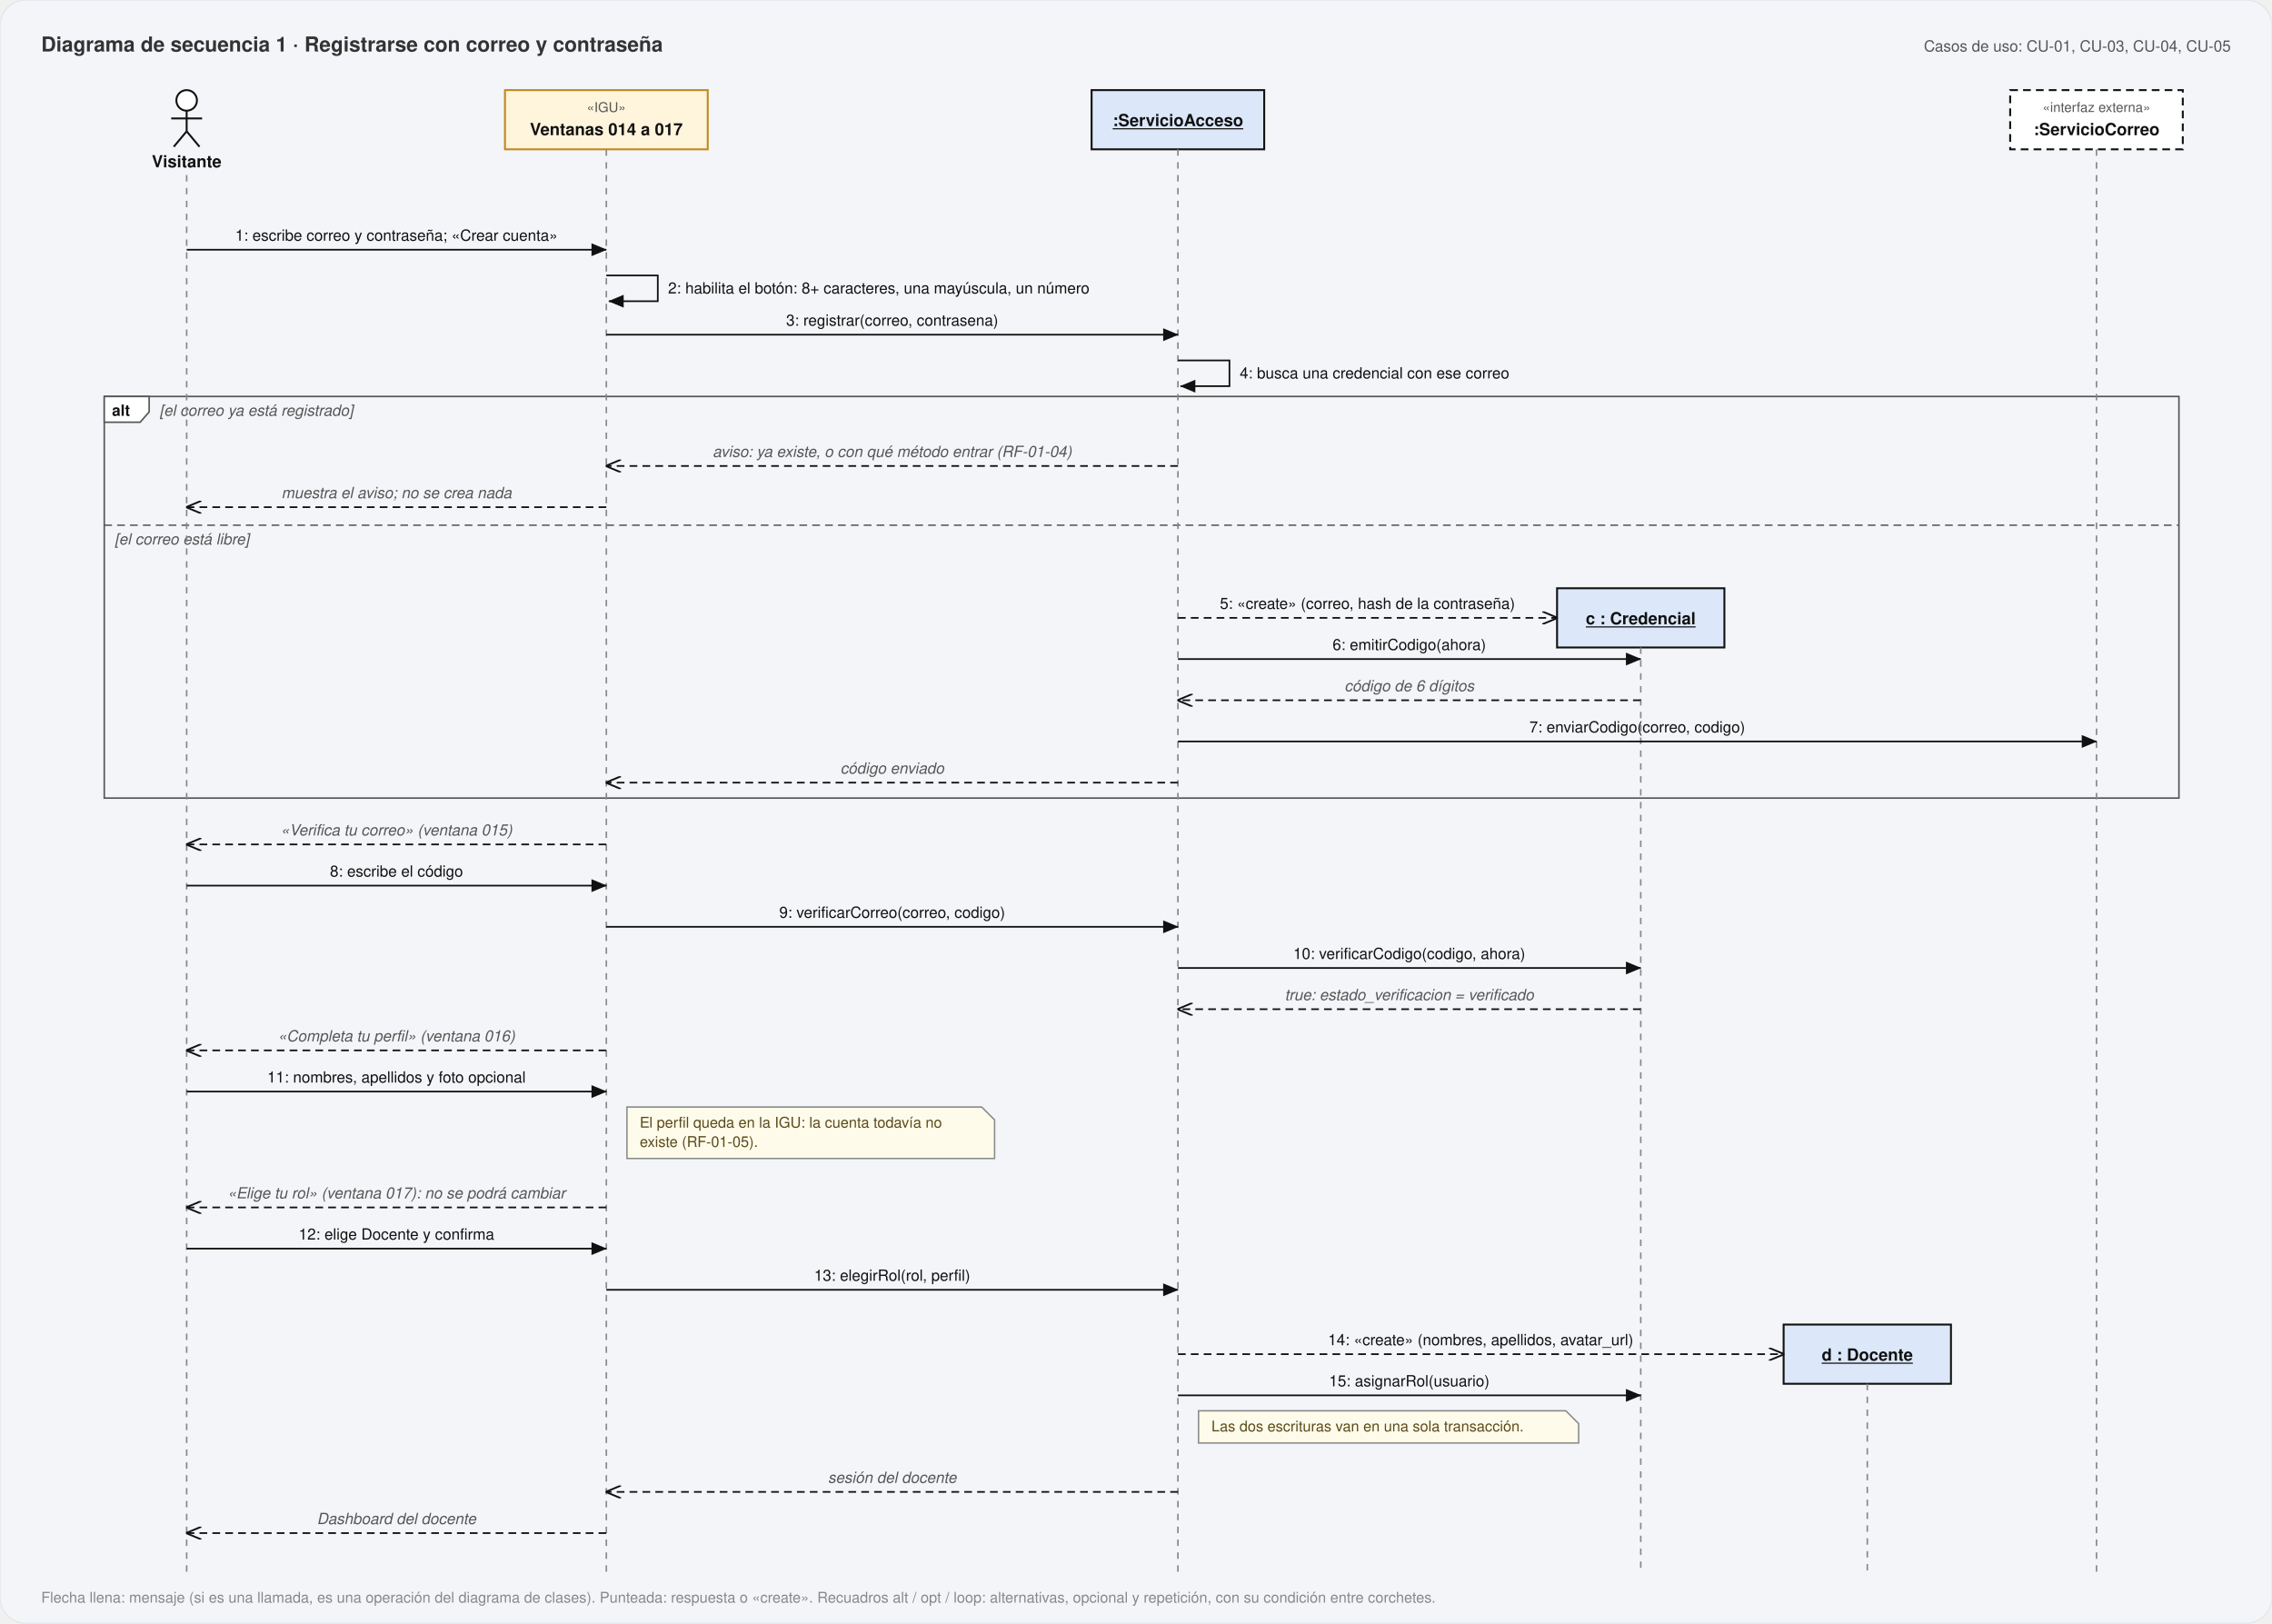
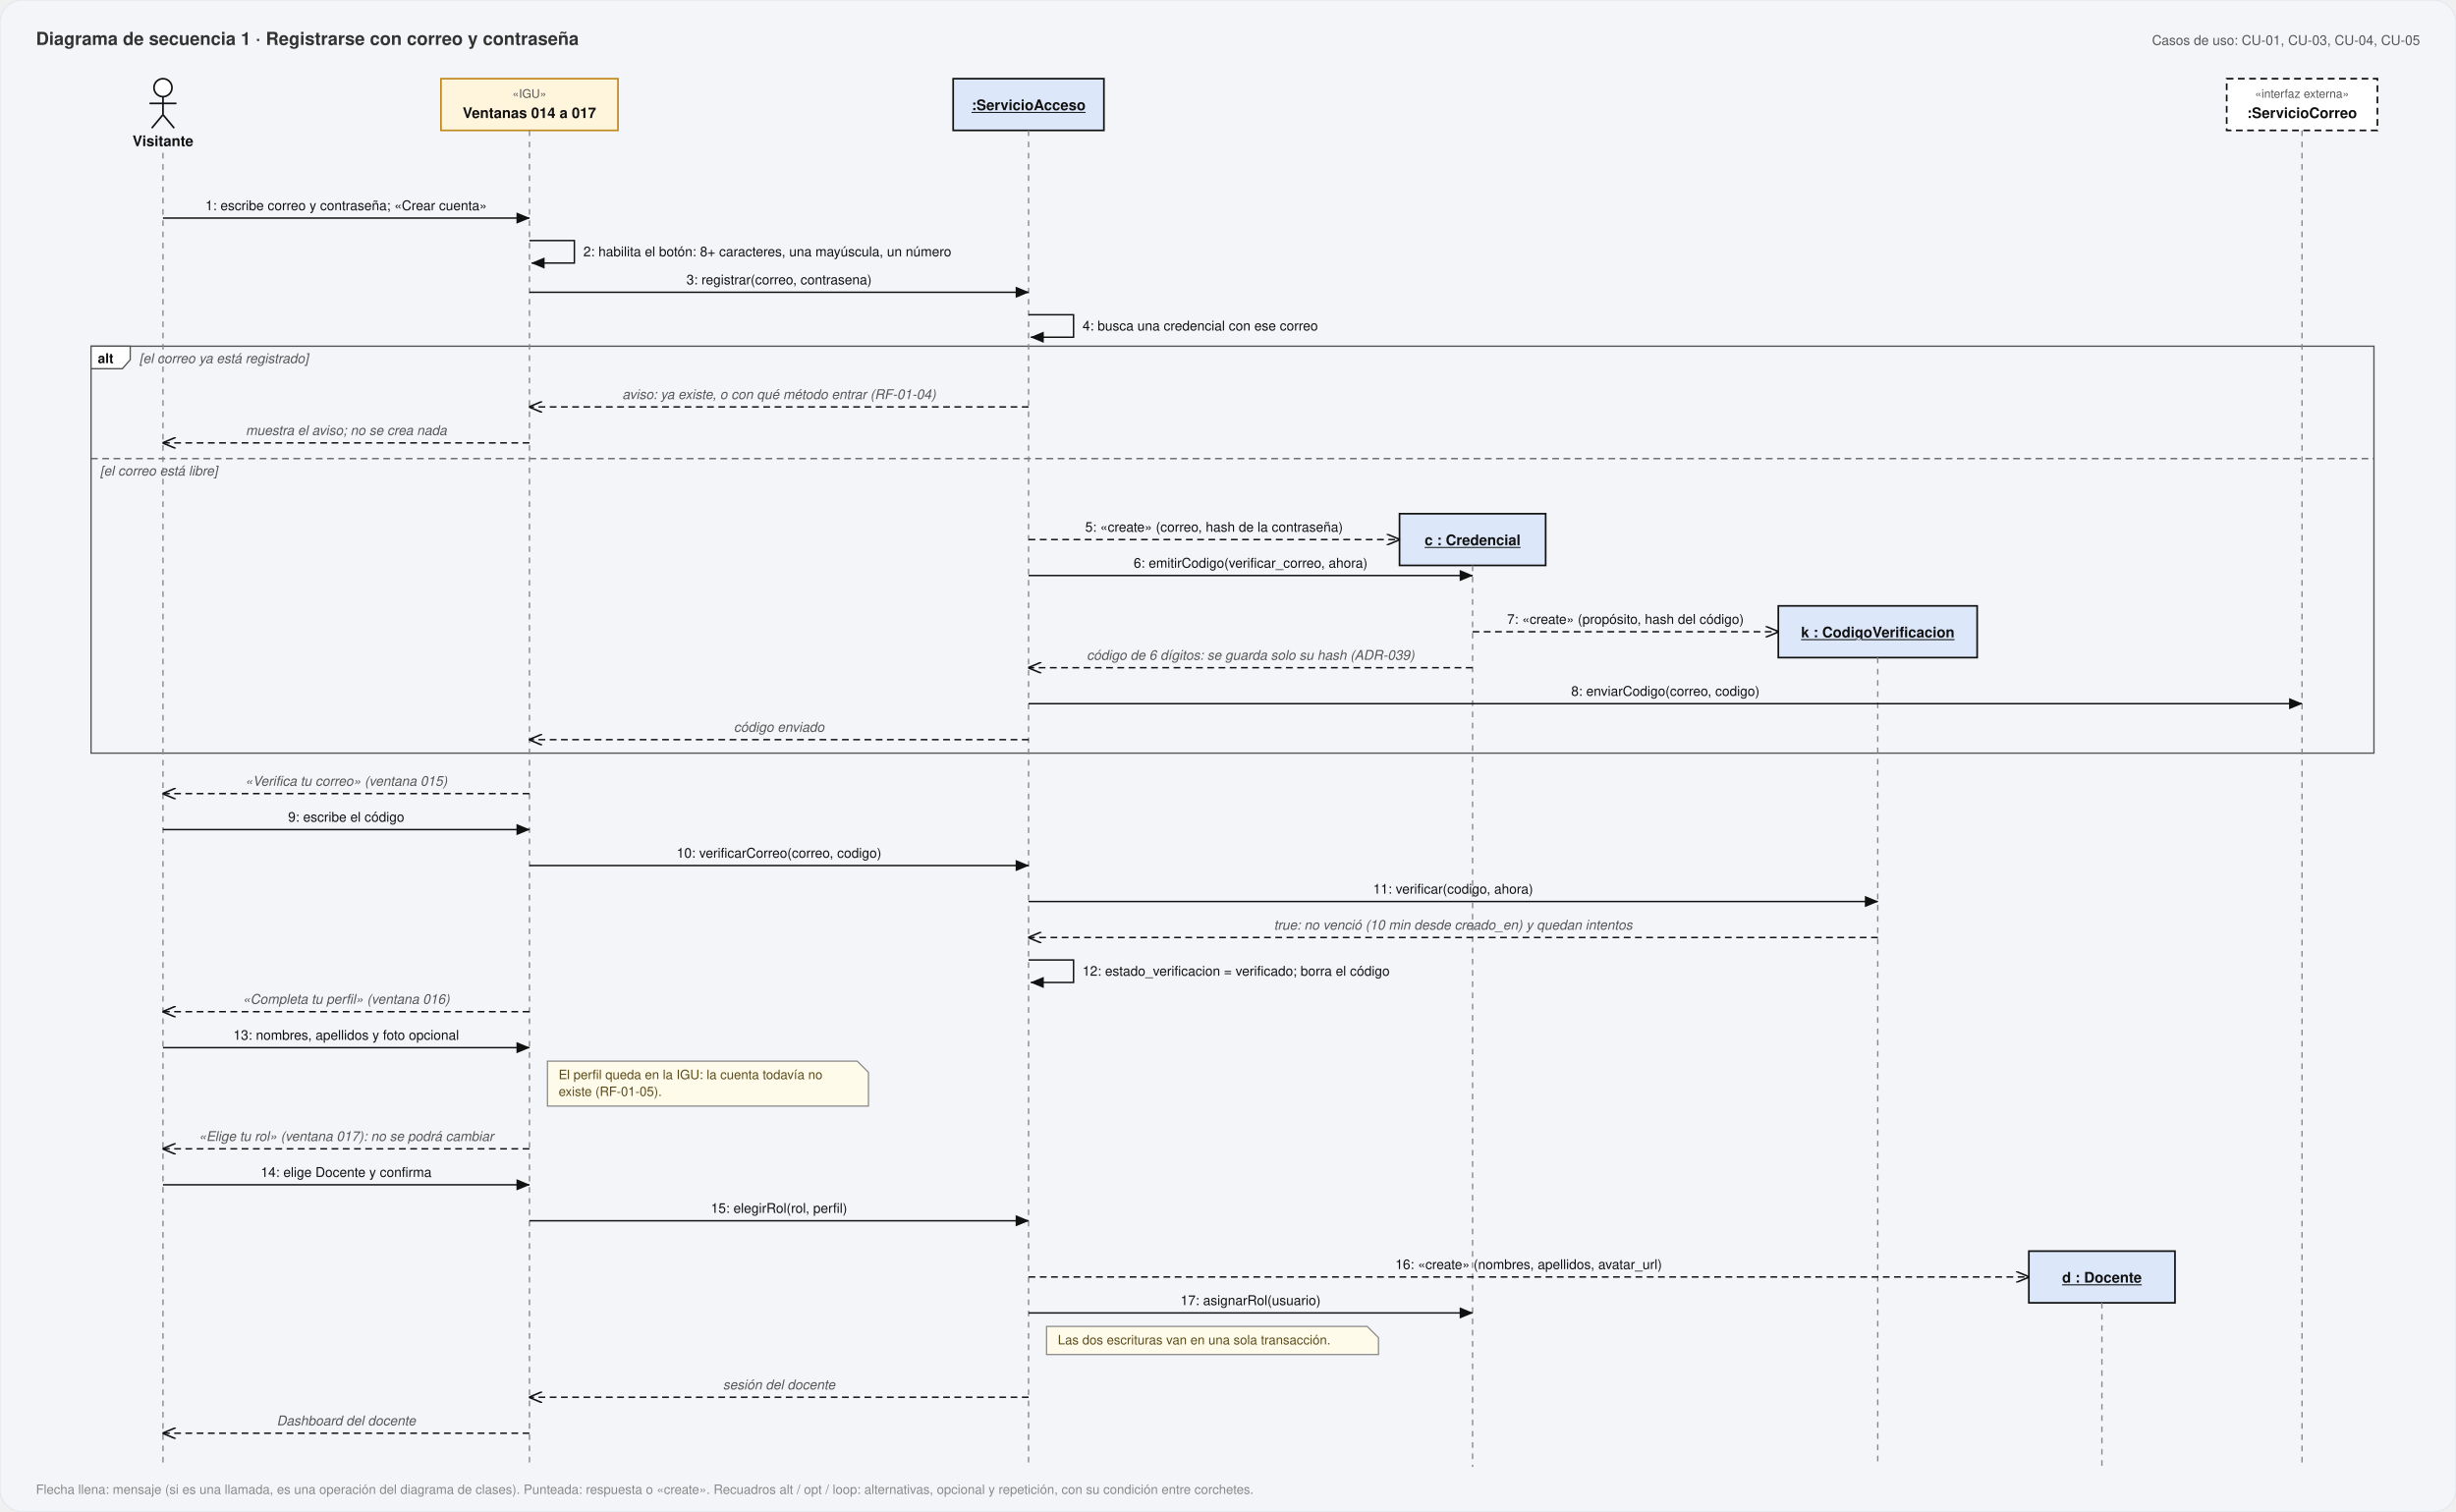
- <svg xmlns="http://www.w3.org/2000/svg" viewBox="0 0 1765 1261" width="1765" height="1261">
+ <svg xmlns="http://www.w3.org/2000/svg" viewBox="0 0 2185 1345" width="2185" height="1345">
  <defs>
    <marker id="lleno" viewBox="0 0 12 10" refX="11.5" refY="5" markerWidth="12" markerHeight="10" markerUnits="userSpaceOnUse" orient="auto">
      <path d="M0,0 L12,5 L0,10 z" fill="#111111" />
    </marker>
    <marker id="abierta" viewBox="0 0 12 10" refX="11.5" refY="5" markerWidth="12" markerHeight="10" markerUnits="userSpaceOnUse" orient="auto">
      <path d="M0,0 L12,5 L0,10" fill="none" stroke="#111111" stroke-width="1.4" />
    </marker>
    <marker id="abierta_gris" viewBox="0 0 12 10" refX="11.5" refY="5" markerWidth="12" markerHeight="10" markerUnits="userSpaceOnUse" orient="auto">
      <path d="M0,0 L12,5 L0,10" fill="none" stroke="#555555" stroke-width="1.4" />
    </marker>
    <marker id="herencia" viewBox="0 0 18 16" refX="17" refY="8" markerWidth="18" markerHeight="16" markerUnits="userSpaceOnUse" orient="auto">
      <path d="M0,0 L17,8 L0,16 z" fill="#FFFFFF" stroke="#111111" stroke-width="1.4" />
    </marker>
    <marker id="rombo" viewBox="0 0 22 12" refX="1" refY="6" markerWidth="22" markerHeight="12" markerUnits="userSpaceOnUse" orient="auto">
      <path d="M1,6 L11,1 L21,6 L11,11 z" fill="#111111" stroke="#111111" stroke-width="1" />
    </marker>
  </defs>
-   <rect x="0" y="0" width="1765" height="1261" fill="#F3F5F8" rx="20" ry="20" stroke="#E3E7ED" />
+   <rect x="0" y="0" width="2185" height="1345" fill="#F3F5F8" rx="20" ry="20" stroke="#E3E7ED" />
  <text x="32.0" y="40.0" text-anchor="start" font-family="Helvetica, Arial, sans-serif" font-size="16" font-weight="700" fill="#333333">Diagrama de secuencia 1 · Registrarse con correo y contraseña</text>
-   <text x="1733.0" y="40.0" text-anchor="end" font-family="Helvetica, Arial, sans-serif" font-size="12" font-weight="400" fill="#555555">Casos de uso: CU-01, CU-03, CU-04, CU-05</text>
-   <rect x="81.0" y="308.0" width="1611.7" height="312.0" rx="0" ry="0" fill="none" stroke="#555555" stroke-width="1.2" />
+   <text x="2153.0" y="40.0" text-anchor="end" font-family="Helvetica, Arial, sans-serif" font-size="12" font-weight="400" fill="#555555">Casos de uso: CU-01, CU-03, CU-04, CU-05</text>
+   <rect x="81.0" y="308.0" width="2031.0" height="362.0" rx="0" ry="0" fill="none" stroke="#555555" stroke-width="1.2" />
  <path d="M81.0,308 L115.864,308 L115.864,320 L108.864,328 L81.0,328 Z" fill="#FFFFFF" stroke="#555555" stroke-width="1.2" />
  <text x="87.0" y="323.0" text-anchor="start" font-family="Helvetica, Arial, sans-serif" font-size="12" font-weight="700" fill="#111111">alt</text>
  <text x="123.9" y="323.0" text-anchor="start" font-family="Helvetica, Arial, sans-serif" font-size="12" font-weight="400" fill="#555555" font-style="italic">[el correo ya está registrado]</text>
-   <line x1="81.0" y1="408" x2="1692.674" y2="408" stroke="#555555" stroke-width="1.1" stroke-dasharray="6,4" />
+   <line x1="81.0" y1="408" x2="2112.033" y2="408" stroke="#555555" stroke-width="1.1" stroke-dasharray="6,4" />
  <text x="89.0" y="423.0" text-anchor="start" font-family="Helvetica, Arial, sans-serif" font-size="12" font-weight="400" fill="#555555" font-style="italic">[el correo está libre]</text>
  <circle cx="145.0" cy="78" r="8" fill="#FFFFFF" stroke="#111111" stroke-width="1.5" />
  <line x1="145.0" y1="86" x2="145.0" y2="102" stroke="#111111" stroke-width="1.5" />
  <line x1="133.0" y1="92" x2="157.0" y2="92" stroke="#111111" stroke-width="1.5" />
  <line x1="145.0" y1="102" x2="135.0" y2="114" stroke="#111111" stroke-width="1.5" />
  <line x1="145.0" y1="102" x2="155.0" y2="114" stroke="#111111" stroke-width="1.5" />
  <text x="145.0" y="130.0" text-anchor="middle" font-family="Helvetica, Arial, sans-serif" font-size="13" font-weight="700" fill="#111111">Visitante</text>
  <rect x="392.3" y="70.0" width="157.5" height="46.0" rx="0" ry="0" fill="#FFF4DC" stroke="#C08A1E" stroke-width="1.5" />
  <text x="471.0" y="87.0" text-anchor="middle" font-family="Helvetica, Arial, sans-serif" font-size="10.5" font-weight="400" fill="#555555">«IGU»</text>
  <text x="471.0" y="105.0" text-anchor="middle" font-family="Helvetica, Arial, sans-serif" font-size="13" font-weight="700" fill="#111111">Ventanas 014 a 017</text>
  <rect x="848.0" y="70.0" width="134.1" height="46.0" rx="0" ry="0" fill="#DCE8FA" stroke="#111111" stroke-width="1.5" />
  <text x="915.1" y="98.0" text-anchor="middle" font-family="Helvetica, Arial, sans-serif" font-size="13" font-weight="700" fill="#111111" text-decoration="underline">:ServicioAcceso</text>
-   <rect x="1561.6" y="70.0" width="134.1" height="46.0" rx="0" ry="0" fill="#FFFFFF" stroke="#111111" stroke-width="1.5" stroke-dasharray="6,4" />
-   <text x="1628.7" y="87.0" text-anchor="middle" font-family="Helvetica, Arial, sans-serif" font-size="10.5" font-weight="400" fill="#555555">«interfaz externa»</text>
-   <text x="1628.7" y="105.0" text-anchor="middle" font-family="Helvetica, Arial, sans-serif" font-size="13" font-weight="700" fill="#111111">:ServicioCorreo</text>
-   <rect x="1209.6" y="457.0" width="130.0" height="46.0" rx="0" ry="0" fill="#DCE8FA" stroke="#111111" stroke-width="1.5" />
-   <text x="1274.6" y="485.0" text-anchor="middle" font-family="Helvetica, Arial, sans-serif" font-size="13" font-weight="700" fill="#111111" text-decoration="underline">c : Credencial</text>
-   <rect x="1385.6" y="1029.0" width="130.0" height="46.0" rx="0" ry="0" fill="#DCE8FA" stroke="#111111" stroke-width="1.5" />
-   <text x="1450.6" y="1057.0" text-anchor="middle" font-family="Helvetica, Arial, sans-serif" font-size="13" font-weight="700" fill="#111111" text-decoration="underline">d : Docente</text>
-   <line x1="145.0" y1="136" x2="145.0" y2="1221" stroke="#888888" stroke-width="1.2" stroke-dasharray="5,5" />
-   <line x1="471.043" y1="116" x2="471.043" y2="1221" stroke="#888888" stroke-width="1.2" stroke-dasharray="5,5" />
-   <line x1="915.079" y1="116" x2="915.079" y2="1221" stroke="#888888" stroke-width="1.2" stroke-dasharray="5,5" />
-   <line x1="1274.62" y1="503.0" x2="1274.62" y2="1221" stroke="#888888" stroke-width="1.2" stroke-dasharray="5,5" />
-   <line x1="1450.62" y1="1075.0" x2="1450.62" y2="1221" stroke="#888888" stroke-width="1.2" stroke-dasharray="5,5" />
-   <line x1="1628.674" y1="116" x2="1628.674" y2="1221" stroke="#888888" stroke-width="1.2" stroke-dasharray="5,5" />
+   <rect x="1981.0" y="70.0" width="134.1" height="46.0" rx="0" ry="0" fill="#FFFFFF" stroke="#111111" stroke-width="1.5" stroke-dasharray="6,4" />
+   <text x="2048.0" y="87.0" text-anchor="middle" font-family="Helvetica, Arial, sans-serif" font-size="10.5" font-weight="400" fill="#555555">«interfaz externa»</text>
+   <text x="2048.0" y="105.0" text-anchor="middle" font-family="Helvetica, Arial, sans-serif" font-size="13" font-weight="700" fill="#111111">:ServicioCorreo</text>
+   <rect x="1245.1" y="457.0" width="130.0" height="46.0" rx="0" ry="0" fill="#DCE8FA" stroke="#111111" stroke-width="1.5" />
+   <text x="1310.1" y="485.0" text-anchor="middle" font-family="Helvetica, Arial, sans-serif" font-size="13" font-weight="700" fill="#111111" text-decoration="underline">c : Credencial</text>
+   <rect x="1582.1" y="539.0" width="176.9" height="46.0" rx="0" ry="0" fill="#DCE8FA" stroke="#111111" stroke-width="1.5" />
+   <text x="1670.6" y="567.0" text-anchor="middle" font-family="Helvetica, Arial, sans-serif" font-size="13" font-weight="700" fill="#111111" text-decoration="underline">k : CodigoVerificacion</text>
+   <rect x="1805.0" y="1113.0" width="130.0" height="46.0" rx="0" ry="0" fill="#DCE8FA" stroke="#111111" stroke-width="1.5" />
+   <text x="1870.0" y="1141.0" text-anchor="middle" font-family="Helvetica, Arial, sans-serif" font-size="13" font-weight="700" fill="#111111" text-decoration="underline">d : Docente</text>
+   <line x1="145.0" y1="136" x2="145.0" y2="1305" stroke="#888888" stroke-width="1.2" stroke-dasharray="5,5" />
+   <line x1="471.043" y1="116" x2="471.043" y2="1305" stroke="#888888" stroke-width="1.2" stroke-dasharray="5,5" />
+   <line x1="915.079" y1="116" x2="915.079" y2="1305" stroke="#888888" stroke-width="1.2" stroke-dasharray="5,5" />
+   <line x1="1310.097" y1="503.0" x2="1310.097" y2="1305" stroke="#888888" stroke-width="1.2" stroke-dasharray="5,5" />
+   <line x1="1670.553" y1="585.0" x2="1670.553" y2="1305" stroke="#888888" stroke-width="1.2" stroke-dasharray="5,5" />
+   <line x1="1869.979" y1="1159.0" x2="1869.979" y2="1305" stroke="#888888" stroke-width="1.2" stroke-dasharray="5,5" />
+   <line x1="2048.033" y1="116" x2="2048.033" y2="1305" stroke="#888888" stroke-width="1.2" stroke-dasharray="5,5" />
  <polyline points="145.0,194.0 471.0,194.0" fill="none" stroke="#111111" stroke-width="1.3" marker-end="url(#lleno)" />
  <text x="308.0" y="187.0" text-anchor="middle" font-family="Helvetica, Arial, sans-serif" font-size="12" font-weight="400" fill="#111111">1: escribe correo y contraseña; «Crear cuenta»</text>
  <polyline points="471.0,214.0 511.0,214.0 511.0,234.0 473.0,234.0" fill="none" stroke="#111111" stroke-width="1.3" marker-end="url(#lleno)" />
  <text x="519.0" y="228.0" text-anchor="start" font-family="Helvetica, Arial, sans-serif" font-size="12" font-weight="400" fill="#111111">2: habilita el botón: 8+ caracteres, una mayúscula, un número</text>
  <polyline points="471.0,260.0 915.1,260.0" fill="none" stroke="#111111" stroke-width="1.3" marker-end="url(#lleno)" />
  <text x="693.1" y="253.0" text-anchor="middle" font-family="Helvetica, Arial, sans-serif" font-size="12" font-weight="400" fill="#111111">3: registrar(correo, contrasena)</text>
  <polyline points="915.1,280.0 955.1,280.0 955.1,300.0 917.1,300.0" fill="none" stroke="#111111" stroke-width="1.3" marker-end="url(#lleno)" />
  <text x="963.1" y="294.0" text-anchor="start" font-family="Helvetica, Arial, sans-serif" font-size="12" font-weight="400" fill="#111111">4: busca una credencial con ese correo</text>
  <polyline points="915.1,362.0 471.0,362.0" fill="none" stroke="#111111" stroke-width="1.3" stroke-dasharray="6,4" marker-end="url(#abierta)" />
  <text x="693.1" y="355.0" text-anchor="middle" font-family="Helvetica, Arial, sans-serif" font-size="12" font-weight="400" fill="#555555" font-style="italic">aviso: ya existe, o con qué método entrar (RF-01-04)</text>
  <polyline points="471.0,394.0 145.0,394.0" fill="none" stroke="#111111" stroke-width="1.3" stroke-dasharray="6,4" marker-end="url(#abierta)" />
  <text x="308.0" y="387.0" text-anchor="middle" font-family="Helvetica, Arial, sans-serif" font-size="12" font-weight="400" fill="#555555" font-style="italic">muestra el aviso; no se crea nada</text>
-   <polyline points="915.1,480.0 1209.6,480.0" fill="none" stroke="#111111" stroke-width="1.3" stroke-dasharray="6,4" marker-end="url(#abierta)" />
-   <text x="1062.3" y="473.0" text-anchor="middle" font-family="Helvetica, Arial, sans-serif" font-size="12" font-weight="400" fill="#111111">5: «create» (correo, hash de la contraseña)</text>
-   <polyline points="915.1,512.0 1274.6,512.0" fill="none" stroke="#111111" stroke-width="1.3" marker-end="url(#lleno)" />
-   <text x="1094.8" y="505.0" text-anchor="middle" font-family="Helvetica, Arial, sans-serif" font-size="12" font-weight="400" fill="#111111">6: emitirCodigo(ahora)</text>
-   <polyline points="1274.6,544.0 915.1,544.0" fill="none" stroke="#111111" stroke-width="1.3" stroke-dasharray="6,4" marker-end="url(#abierta)" />
-   <text x="1094.8" y="537.0" text-anchor="middle" font-family="Helvetica, Arial, sans-serif" font-size="12" font-weight="400" fill="#555555" font-style="italic">código de 6 dígitos</text>
-   <polyline points="915.1,576.0 1628.7,576.0" fill="none" stroke="#111111" stroke-width="1.3" marker-end="url(#lleno)" />
-   <text x="1271.9" y="569.0" text-anchor="middle" font-family="Helvetica, Arial, sans-serif" font-size="12" font-weight="400" fill="#111111">7: enviarCodigo(correo, codigo)</text>
-   <polyline points="915.1,608.0 471.0,608.0" fill="none" stroke="#111111" stroke-width="1.3" stroke-dasharray="6,4" marker-end="url(#abierta)" />
-   <text x="693.1" y="601.0" text-anchor="middle" font-family="Helvetica, Arial, sans-serif" font-size="12" font-weight="400" fill="#555555" font-style="italic">código enviado</text>
-   <polyline points="471.0,656.0 145.0,656.0" fill="none" stroke="#111111" stroke-width="1.3" stroke-dasharray="6,4" marker-end="url(#abierta)" />
-   <text x="308.0" y="649.0" text-anchor="middle" font-family="Helvetica, Arial, sans-serif" font-size="12" font-weight="400" fill="#555555" font-style="italic">«Verifica tu correo» (ventana 015)</text>
-   <polyline points="145.0,688.0 471.0,688.0" fill="none" stroke="#111111" stroke-width="1.3" marker-end="url(#lleno)" />
-   <text x="308.0" y="681.0" text-anchor="middle" font-family="Helvetica, Arial, sans-serif" font-size="12" font-weight="400" fill="#111111">8: escribe el código</text>
-   <polyline points="471.0,720.0 915.1,720.0" fill="none" stroke="#111111" stroke-width="1.3" marker-end="url(#lleno)" />
-   <text x="693.1" y="713.0" text-anchor="middle" font-family="Helvetica, Arial, sans-serif" font-size="12" font-weight="400" fill="#111111">9: verificarCorreo(correo, codigo)</text>
-   <polyline points="915.1,752.0 1274.6,752.0" fill="none" stroke="#111111" stroke-width="1.3" marker-end="url(#lleno)" />
-   <text x="1094.8" y="745.0" text-anchor="middle" font-family="Helvetica, Arial, sans-serif" font-size="12" font-weight="400" fill="#111111">10: verificarCodigo(codigo, ahora)</text>
-   <polyline points="1274.6,784.0 915.1,784.0" fill="none" stroke="#111111" stroke-width="1.3" stroke-dasharray="6,4" marker-end="url(#abierta)" />
-   <text x="1094.8" y="777.0" text-anchor="middle" font-family="Helvetica, Arial, sans-serif" font-size="12" font-weight="400" fill="#555555" font-style="italic">true: estado_verificacion = verificado</text>
-   <polyline points="471.0,816.0 145.0,816.0" fill="none" stroke="#111111" stroke-width="1.3" stroke-dasharray="6,4" marker-end="url(#abierta)" />
-   <text x="308.0" y="809.0" text-anchor="middle" font-family="Helvetica, Arial, sans-serif" font-size="12" font-weight="400" fill="#555555" font-style="italic">«Completa tu perfil» (ventana 016)</text>
-   <polyline points="145.0,848.0 471.0,848.0" fill="none" stroke="#111111" stroke-width="1.3" marker-end="url(#lleno)" />
-   <text x="308.0" y="841.0" text-anchor="middle" font-family="Helvetica, Arial, sans-serif" font-size="12" font-weight="400" fill="#111111">11: nombres, apellidos y foto opcional</text>
-   <path d="M487.043,860 L762.64,860 L772.64,870 L772.64,900 L487.043,900 Z" fill="#FFFBEA" stroke="#888888" stroke-width="1.1" />
-   <text x="497.0" y="876.0" text-anchor="start" font-family="Helvetica, Arial, sans-serif" font-size="11.5" font-weight="400" fill="#5A4A1A">El perfil queda en la IGU: la cuenta todavía no</text>
-   <text x="497.0" y="891.0" text-anchor="start" font-family="Helvetica, Arial, sans-serif" font-size="11.5" font-weight="400" fill="#5A4A1A">existe (RF-01-05).</text>
-   <polyline points="471.0,938.0 145.0,938.0" fill="none" stroke="#111111" stroke-width="1.3" stroke-dasharray="6,4" marker-end="url(#abierta)" />
-   <text x="308.0" y="931.0" text-anchor="middle" font-family="Helvetica, Arial, sans-serif" font-size="12" font-weight="400" fill="#555555" font-style="italic">«Elige tu rol» (ventana 017): no se podrá cambiar</text>
-   <polyline points="145.0,970.0 471.0,970.0" fill="none" stroke="#111111" stroke-width="1.3" marker-end="url(#lleno)" />
-   <text x="308.0" y="963.0" text-anchor="middle" font-family="Helvetica, Arial, sans-serif" font-size="12" font-weight="400" fill="#111111">12: elige Docente y confirma</text>
-   <polyline points="471.0,1002.0 915.1,1002.0" fill="none" stroke="#111111" stroke-width="1.3" marker-end="url(#lleno)" />
-   <text x="693.1" y="995.0" text-anchor="middle" font-family="Helvetica, Arial, sans-serif" font-size="12" font-weight="400" fill="#111111">13: elegirRol(rol, perfil)</text>
-   <polyline points="915.1,1052.0 1385.6,1052.0" fill="none" stroke="#111111" stroke-width="1.3" stroke-dasharray="6,4" marker-end="url(#abierta)" />
-   <text x="1150.3" y="1045.0" text-anchor="middle" font-family="Helvetica, Arial, sans-serif" font-size="12" font-weight="400" fill="#111111">14: «create» (nombres, apellidos, avatar_url)</text>
-   <polyline points="915.1,1084.0 1274.6,1084.0" fill="none" stroke="#111111" stroke-width="1.3" marker-end="url(#lleno)" />
-   <text x="1094.8" y="1077.0" text-anchor="middle" font-family="Helvetica, Arial, sans-serif" font-size="12" font-weight="400" fill="#111111">15: asignarRol(usuario)</text>
-   <path d="M931.079,1096 L1216.377,1096 L1226.377,1106 L1226.377,1121 L931.079,1121 Z" fill="#FFFBEA" stroke="#888888" stroke-width="1.1" />
-   <text x="941.1" y="1112.0" text-anchor="start" font-family="Helvetica, Arial, sans-serif" font-size="11.5" font-weight="400" fill="#5A4A1A">Las dos escrituras van en una sola transacción.</text>
-   <polyline points="915.1,1159.0 471.0,1159.0" fill="none" stroke="#111111" stroke-width="1.3" stroke-dasharray="6,4" marker-end="url(#abierta)" />
-   <text x="693.1" y="1152.0" text-anchor="middle" font-family="Helvetica, Arial, sans-serif" font-size="12" font-weight="400" fill="#555555" font-style="italic">sesión del docente</text>
-   <polyline points="471.0,1191.0 145.0,1191.0" fill="none" stroke="#111111" stroke-width="1.3" stroke-dasharray="6,4" marker-end="url(#abierta)" />
-   <text x="308.0" y="1184.0" text-anchor="middle" font-family="Helvetica, Arial, sans-serif" font-size="12" font-weight="400" fill="#555555" font-style="italic">Dashboard del docente</text>
-   <text x="32.0" y="1245.0" text-anchor="start" font-family="Helvetica, Arial, sans-serif" font-size="11.5" font-weight="400" fill="#888888">Flecha llena: mensaje (si es una llamada, es una operación del diagrama de clases). Punteada: respuesta o «create». Recuadros alt / opt / loop: alternativas, opcional y repetición, con su condición entre corchetes.</text>
+   <polyline points="915.1,480.0 1245.1,480.0" fill="none" stroke="#111111" stroke-width="1.3" stroke-dasharray="6,4" marker-end="url(#abierta)" />
+   <text x="1080.1" y="473.0" text-anchor="middle" font-family="Helvetica, Arial, sans-serif" font-size="12" font-weight="400" fill="#111111">5: «create» (correo, hash de la contraseña)</text>
+   <polyline points="915.1,512.0 1310.1,512.0" fill="none" stroke="#111111" stroke-width="1.3" marker-end="url(#lleno)" />
+   <text x="1112.6" y="505.0" text-anchor="middle" font-family="Helvetica, Arial, sans-serif" font-size="12" font-weight="400" fill="#111111">6: emitirCodigo(verificar_correo, ahora)</text>
+   <polyline points="1310.1,562.0 1582.1,562.0" fill="none" stroke="#111111" stroke-width="1.3" stroke-dasharray="6,4" marker-end="url(#abierta)" />
+   <text x="1446.1" y="555.0" text-anchor="middle" font-family="Helvetica, Arial, sans-serif" font-size="12" font-weight="400" fill="#111111">7: «create» (propósito, hash del código)</text>
+   <polyline points="1310.1,594.0 915.1,594.0" fill="none" stroke="#111111" stroke-width="1.3" stroke-dasharray="6,4" marker-end="url(#abierta)" />
+   <text x="1112.6" y="587.0" text-anchor="middle" font-family="Helvetica, Arial, sans-serif" font-size="12" font-weight="400" fill="#555555" font-style="italic">código de 6 dígitos: se guarda solo su hash (ADR-039)</text>
+   <polyline points="915.1,626.0 2048.0,626.0" fill="none" stroke="#111111" stroke-width="1.3" marker-end="url(#lleno)" />
+   <text x="1481.6" y="619.0" text-anchor="middle" font-family="Helvetica, Arial, sans-serif" font-size="12" font-weight="400" fill="#111111">8: enviarCodigo(correo, codigo)</text>
+   <polyline points="915.1,658.0 471.0,658.0" fill="none" stroke="#111111" stroke-width="1.3" stroke-dasharray="6,4" marker-end="url(#abierta)" />
+   <text x="693.1" y="651.0" text-anchor="middle" font-family="Helvetica, Arial, sans-serif" font-size="12" font-weight="400" fill="#555555" font-style="italic">código enviado</text>
+   <polyline points="471.0,706.0 145.0,706.0" fill="none" stroke="#111111" stroke-width="1.3" stroke-dasharray="6,4" marker-end="url(#abierta)" />
+   <text x="308.0" y="699.0" text-anchor="middle" font-family="Helvetica, Arial, sans-serif" font-size="12" font-weight="400" fill="#555555" font-style="italic">«Verifica tu correo» (ventana 015)</text>
+   <polyline points="145.0,738.0 471.0,738.0" fill="none" stroke="#111111" stroke-width="1.3" marker-end="url(#lleno)" />
+   <text x="308.0" y="731.0" text-anchor="middle" font-family="Helvetica, Arial, sans-serif" font-size="12" font-weight="400" fill="#111111">9: escribe el código</text>
+   <polyline points="471.0,770.0 915.1,770.0" fill="none" stroke="#111111" stroke-width="1.3" marker-end="url(#lleno)" />
+   <text x="693.1" y="763.0" text-anchor="middle" font-family="Helvetica, Arial, sans-serif" font-size="12" font-weight="400" fill="#111111">10: verificarCorreo(correo, codigo)</text>
+   <polyline points="915.1,802.0 1670.6,802.0" fill="none" stroke="#111111" stroke-width="1.3" marker-end="url(#lleno)" />
+   <text x="1292.8" y="795.0" text-anchor="middle" font-family="Helvetica, Arial, sans-serif" font-size="12" font-weight="400" fill="#111111">11: verificar(codigo, ahora)</text>
+   <polyline points="1670.6,834.0 915.1,834.0" fill="none" stroke="#111111" stroke-width="1.3" stroke-dasharray="6,4" marker-end="url(#abierta)" />
+   <text x="1292.8" y="827.0" text-anchor="middle" font-family="Helvetica, Arial, sans-serif" font-size="12" font-weight="400" fill="#555555" font-style="italic">true: no venció (10 min desde creado_en) y quedan intentos</text>
+   <polyline points="915.1,854.0 955.1,854.0 955.1,874.0 917.1,874.0" fill="none" stroke="#111111" stroke-width="1.3" marker-end="url(#lleno)" />
+   <text x="963.1" y="868.0" text-anchor="start" font-family="Helvetica, Arial, sans-serif" font-size="12" font-weight="400" fill="#111111">12: estado_verificacion = verificado; borra el código</text>
+   <polyline points="471.0,900.0 145.0,900.0" fill="none" stroke="#111111" stroke-width="1.3" stroke-dasharray="6,4" marker-end="url(#abierta)" />
+   <text x="308.0" y="893.0" text-anchor="middle" font-family="Helvetica, Arial, sans-serif" font-size="12" font-weight="400" fill="#555555" font-style="italic">«Completa tu perfil» (ventana 016)</text>
+   <polyline points="145.0,932.0 471.0,932.0" fill="none" stroke="#111111" stroke-width="1.3" marker-end="url(#lleno)" />
+   <text x="308.0" y="925.0" text-anchor="middle" font-family="Helvetica, Arial, sans-serif" font-size="12" font-weight="400" fill="#111111">13: nombres, apellidos y foto opcional</text>
+   <path d="M487.043,944 L762.64,944 L772.64,954 L772.64,984 L487.043,984 Z" fill="#FFFBEA" stroke="#888888" stroke-width="1.1" />
+   <text x="497.0" y="960.0" text-anchor="start" font-family="Helvetica, Arial, sans-serif" font-size="11.5" font-weight="400" fill="#5A4A1A">El perfil queda en la IGU: la cuenta todavía no</text>
+   <text x="497.0" y="975.0" text-anchor="start" font-family="Helvetica, Arial, sans-serif" font-size="11.5" font-weight="400" fill="#5A4A1A">existe (RF-01-05).</text>
+   <polyline points="471.0,1022.0 145.0,1022.0" fill="none" stroke="#111111" stroke-width="1.3" stroke-dasharray="6,4" marker-end="url(#abierta)" />
+   <text x="308.0" y="1015.0" text-anchor="middle" font-family="Helvetica, Arial, sans-serif" font-size="12" font-weight="400" fill="#555555" font-style="italic">«Elige tu rol» (ventana 017): no se podrá cambiar</text>
+   <polyline points="145.0,1054.0 471.0,1054.0" fill="none" stroke="#111111" stroke-width="1.3" marker-end="url(#lleno)" />
+   <text x="308.0" y="1047.0" text-anchor="middle" font-family="Helvetica, Arial, sans-serif" font-size="12" font-weight="400" fill="#111111">14: elige Docente y confirma</text>
+   <polyline points="471.0,1086.0 915.1,1086.0" fill="none" stroke="#111111" stroke-width="1.3" marker-end="url(#lleno)" />
+   <text x="693.1" y="1079.0" text-anchor="middle" font-family="Helvetica, Arial, sans-serif" font-size="12" font-weight="400" fill="#111111">15: elegirRol(rol, perfil)</text>
+   <polyline points="915.1,1136.0 1805.0,1136.0" fill="none" stroke="#111111" stroke-width="1.3" stroke-dasharray="6,4" marker-end="url(#abierta)" />
+   <text x="1360.0" y="1129.0" text-anchor="middle" font-family="Helvetica, Arial, sans-serif" font-size="12" font-weight="400" fill="#111111">16: «create» (nombres, apellidos, avatar_url)</text>
+   <polyline points="915.1,1168.0 1310.1,1168.0" fill="none" stroke="#111111" stroke-width="1.3" marker-end="url(#lleno)" />
+   <text x="1112.6" y="1161.0" text-anchor="middle" font-family="Helvetica, Arial, sans-serif" font-size="12" font-weight="400" fill="#111111">17: asignarRol(usuario)</text>
+   <path d="M931.079,1180 L1216.377,1180 L1226.377,1190 L1226.377,1205 L931.079,1205 Z" fill="#FFFBEA" stroke="#888888" stroke-width="1.1" />
+   <text x="941.1" y="1196.0" text-anchor="start" font-family="Helvetica, Arial, sans-serif" font-size="11.5" font-weight="400" fill="#5A4A1A">Las dos escrituras van en una sola transacción.</text>
+   <polyline points="915.1,1243.0 471.0,1243.0" fill="none" stroke="#111111" stroke-width="1.3" stroke-dasharray="6,4" marker-end="url(#abierta)" />
+   <text x="693.1" y="1236.0" text-anchor="middle" font-family="Helvetica, Arial, sans-serif" font-size="12" font-weight="400" fill="#555555" font-style="italic">sesión del docente</text>
+   <polyline points="471.0,1275.0 145.0,1275.0" fill="none" stroke="#111111" stroke-width="1.3" stroke-dasharray="6,4" marker-end="url(#abierta)" />
+   <text x="308.0" y="1268.0" text-anchor="middle" font-family="Helvetica, Arial, sans-serif" font-size="12" font-weight="400" fill="#555555" font-style="italic">Dashboard del docente</text>
+   <text x="32.0" y="1329.0" text-anchor="start" font-family="Helvetica, Arial, sans-serif" font-size="11.5" font-weight="400" fill="#888888">Flecha llena: mensaje (si es una llamada, es una operación del diagrama de clases). Punteada: respuesta o «create». Recuadros alt / opt / loop: alternativas, opcional y repetición, con su condición entre corchetes.</text>
</svg>
